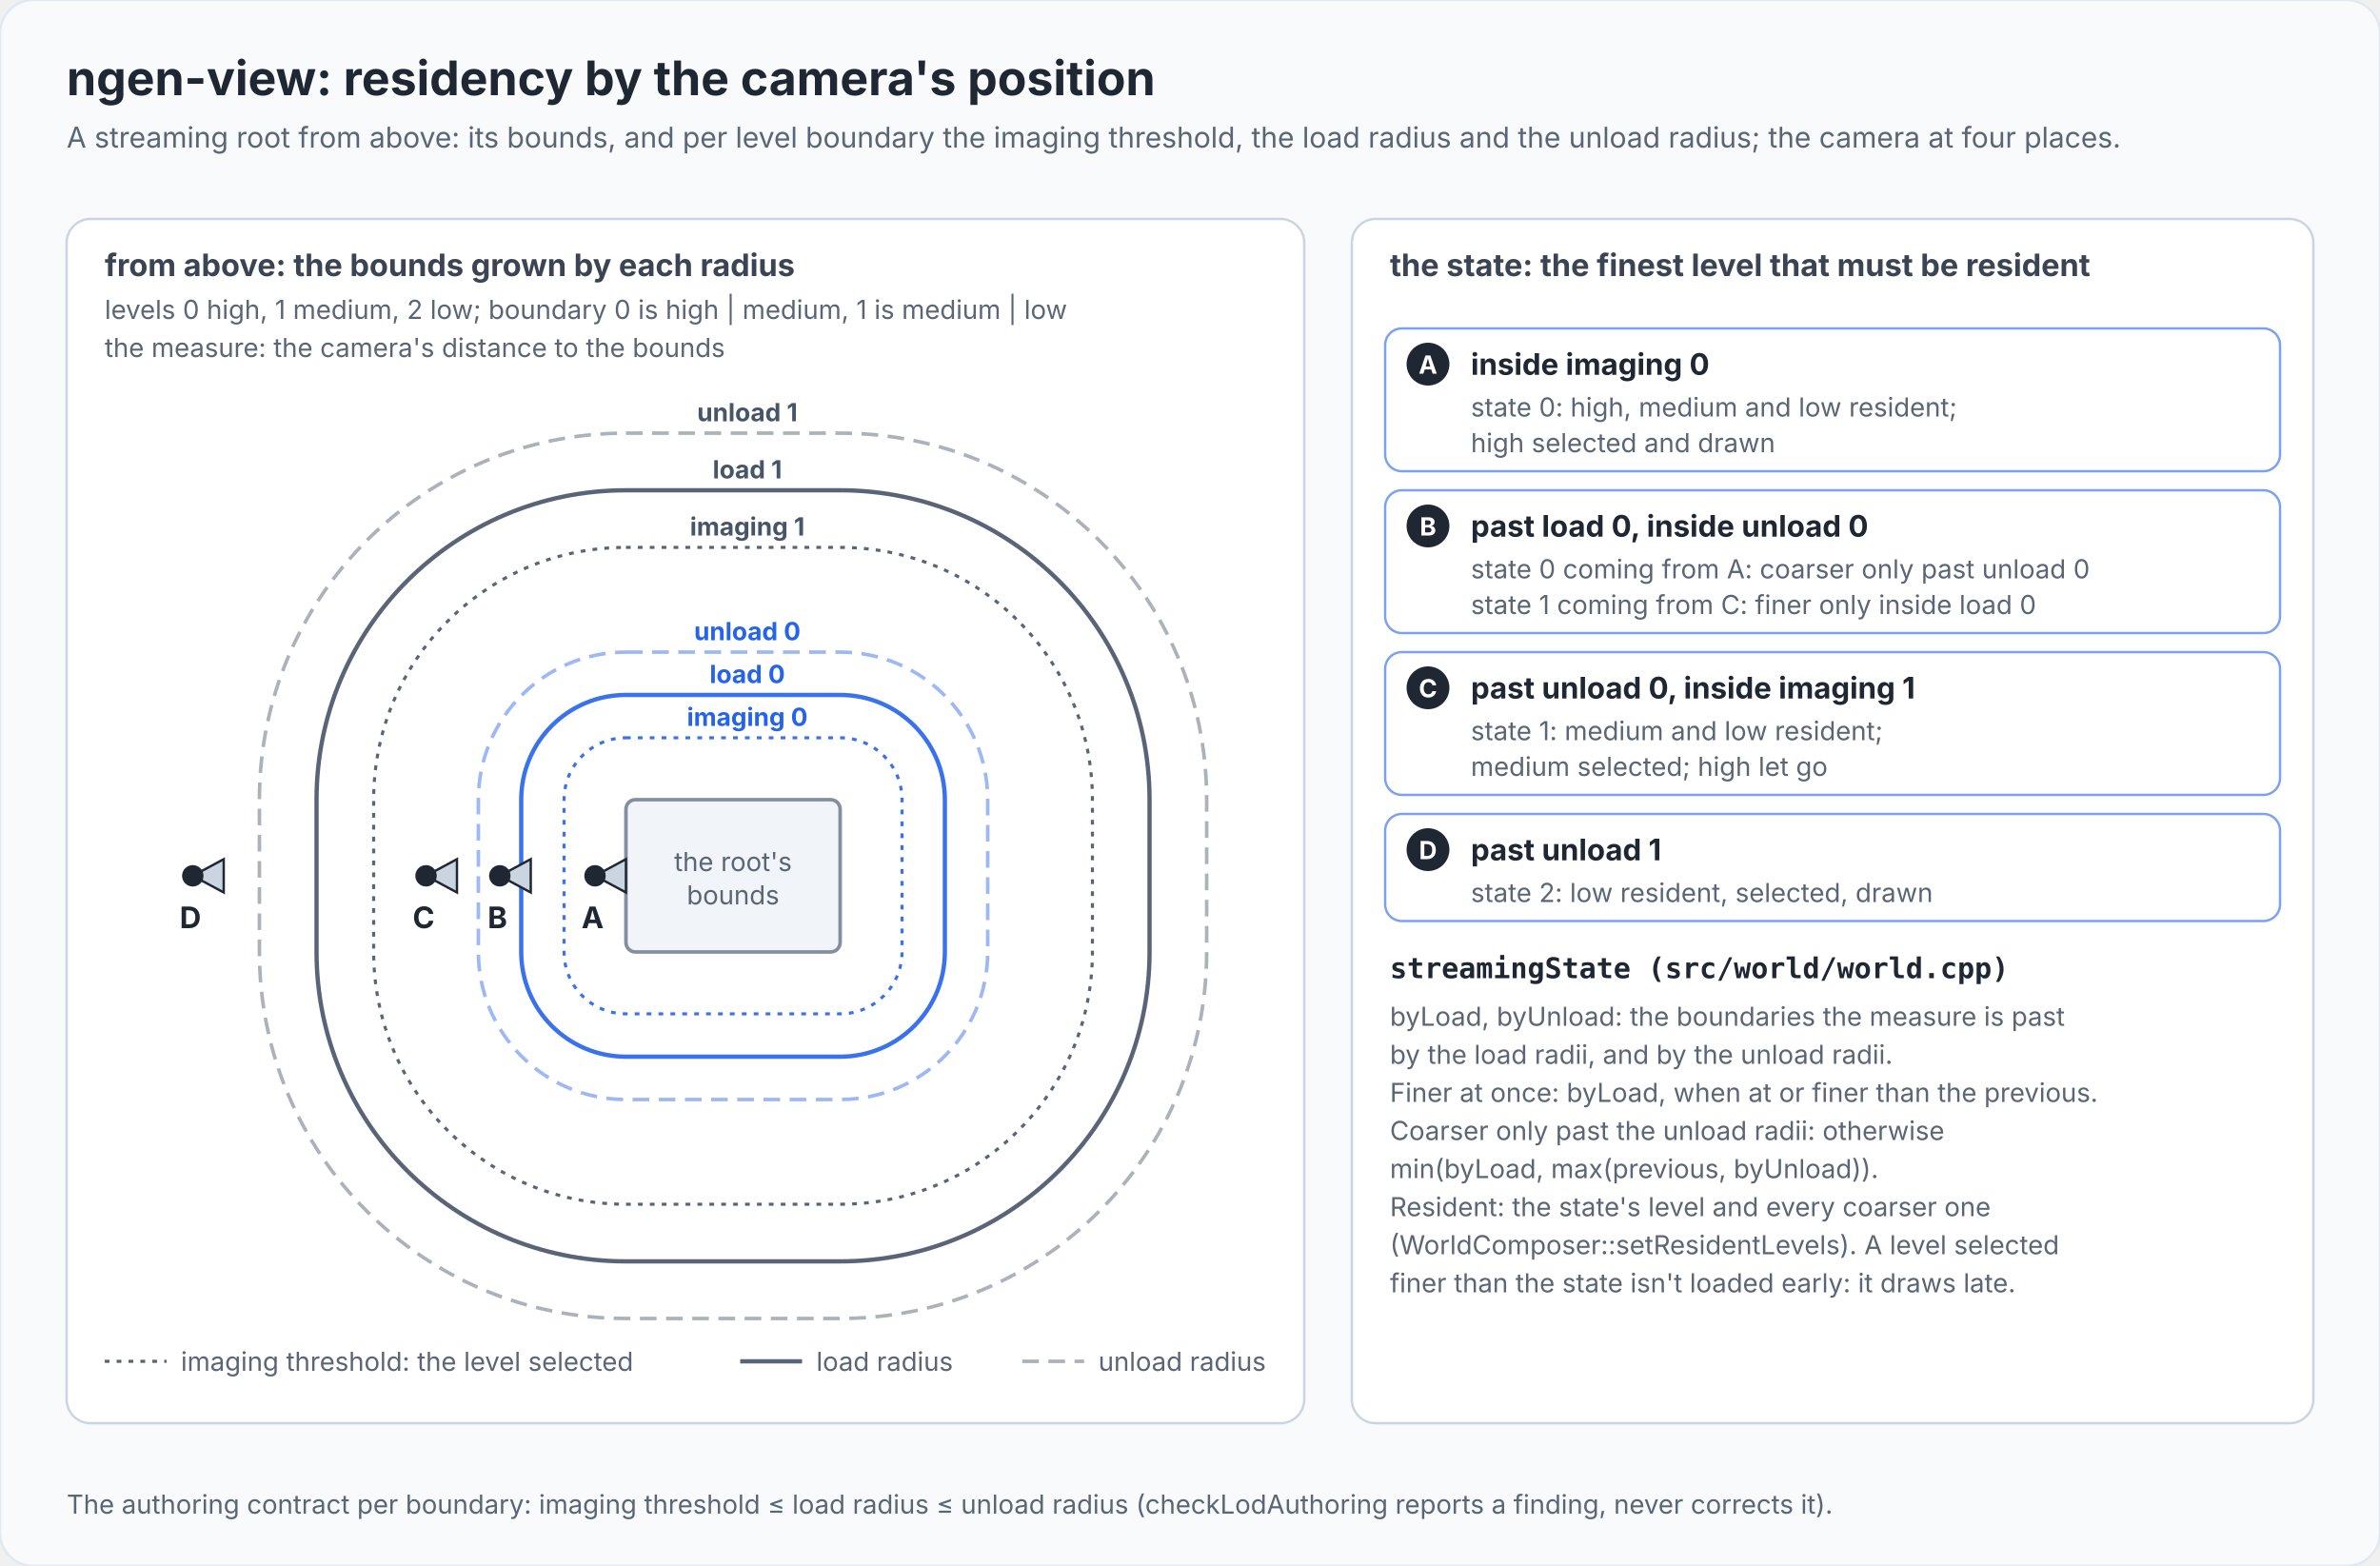
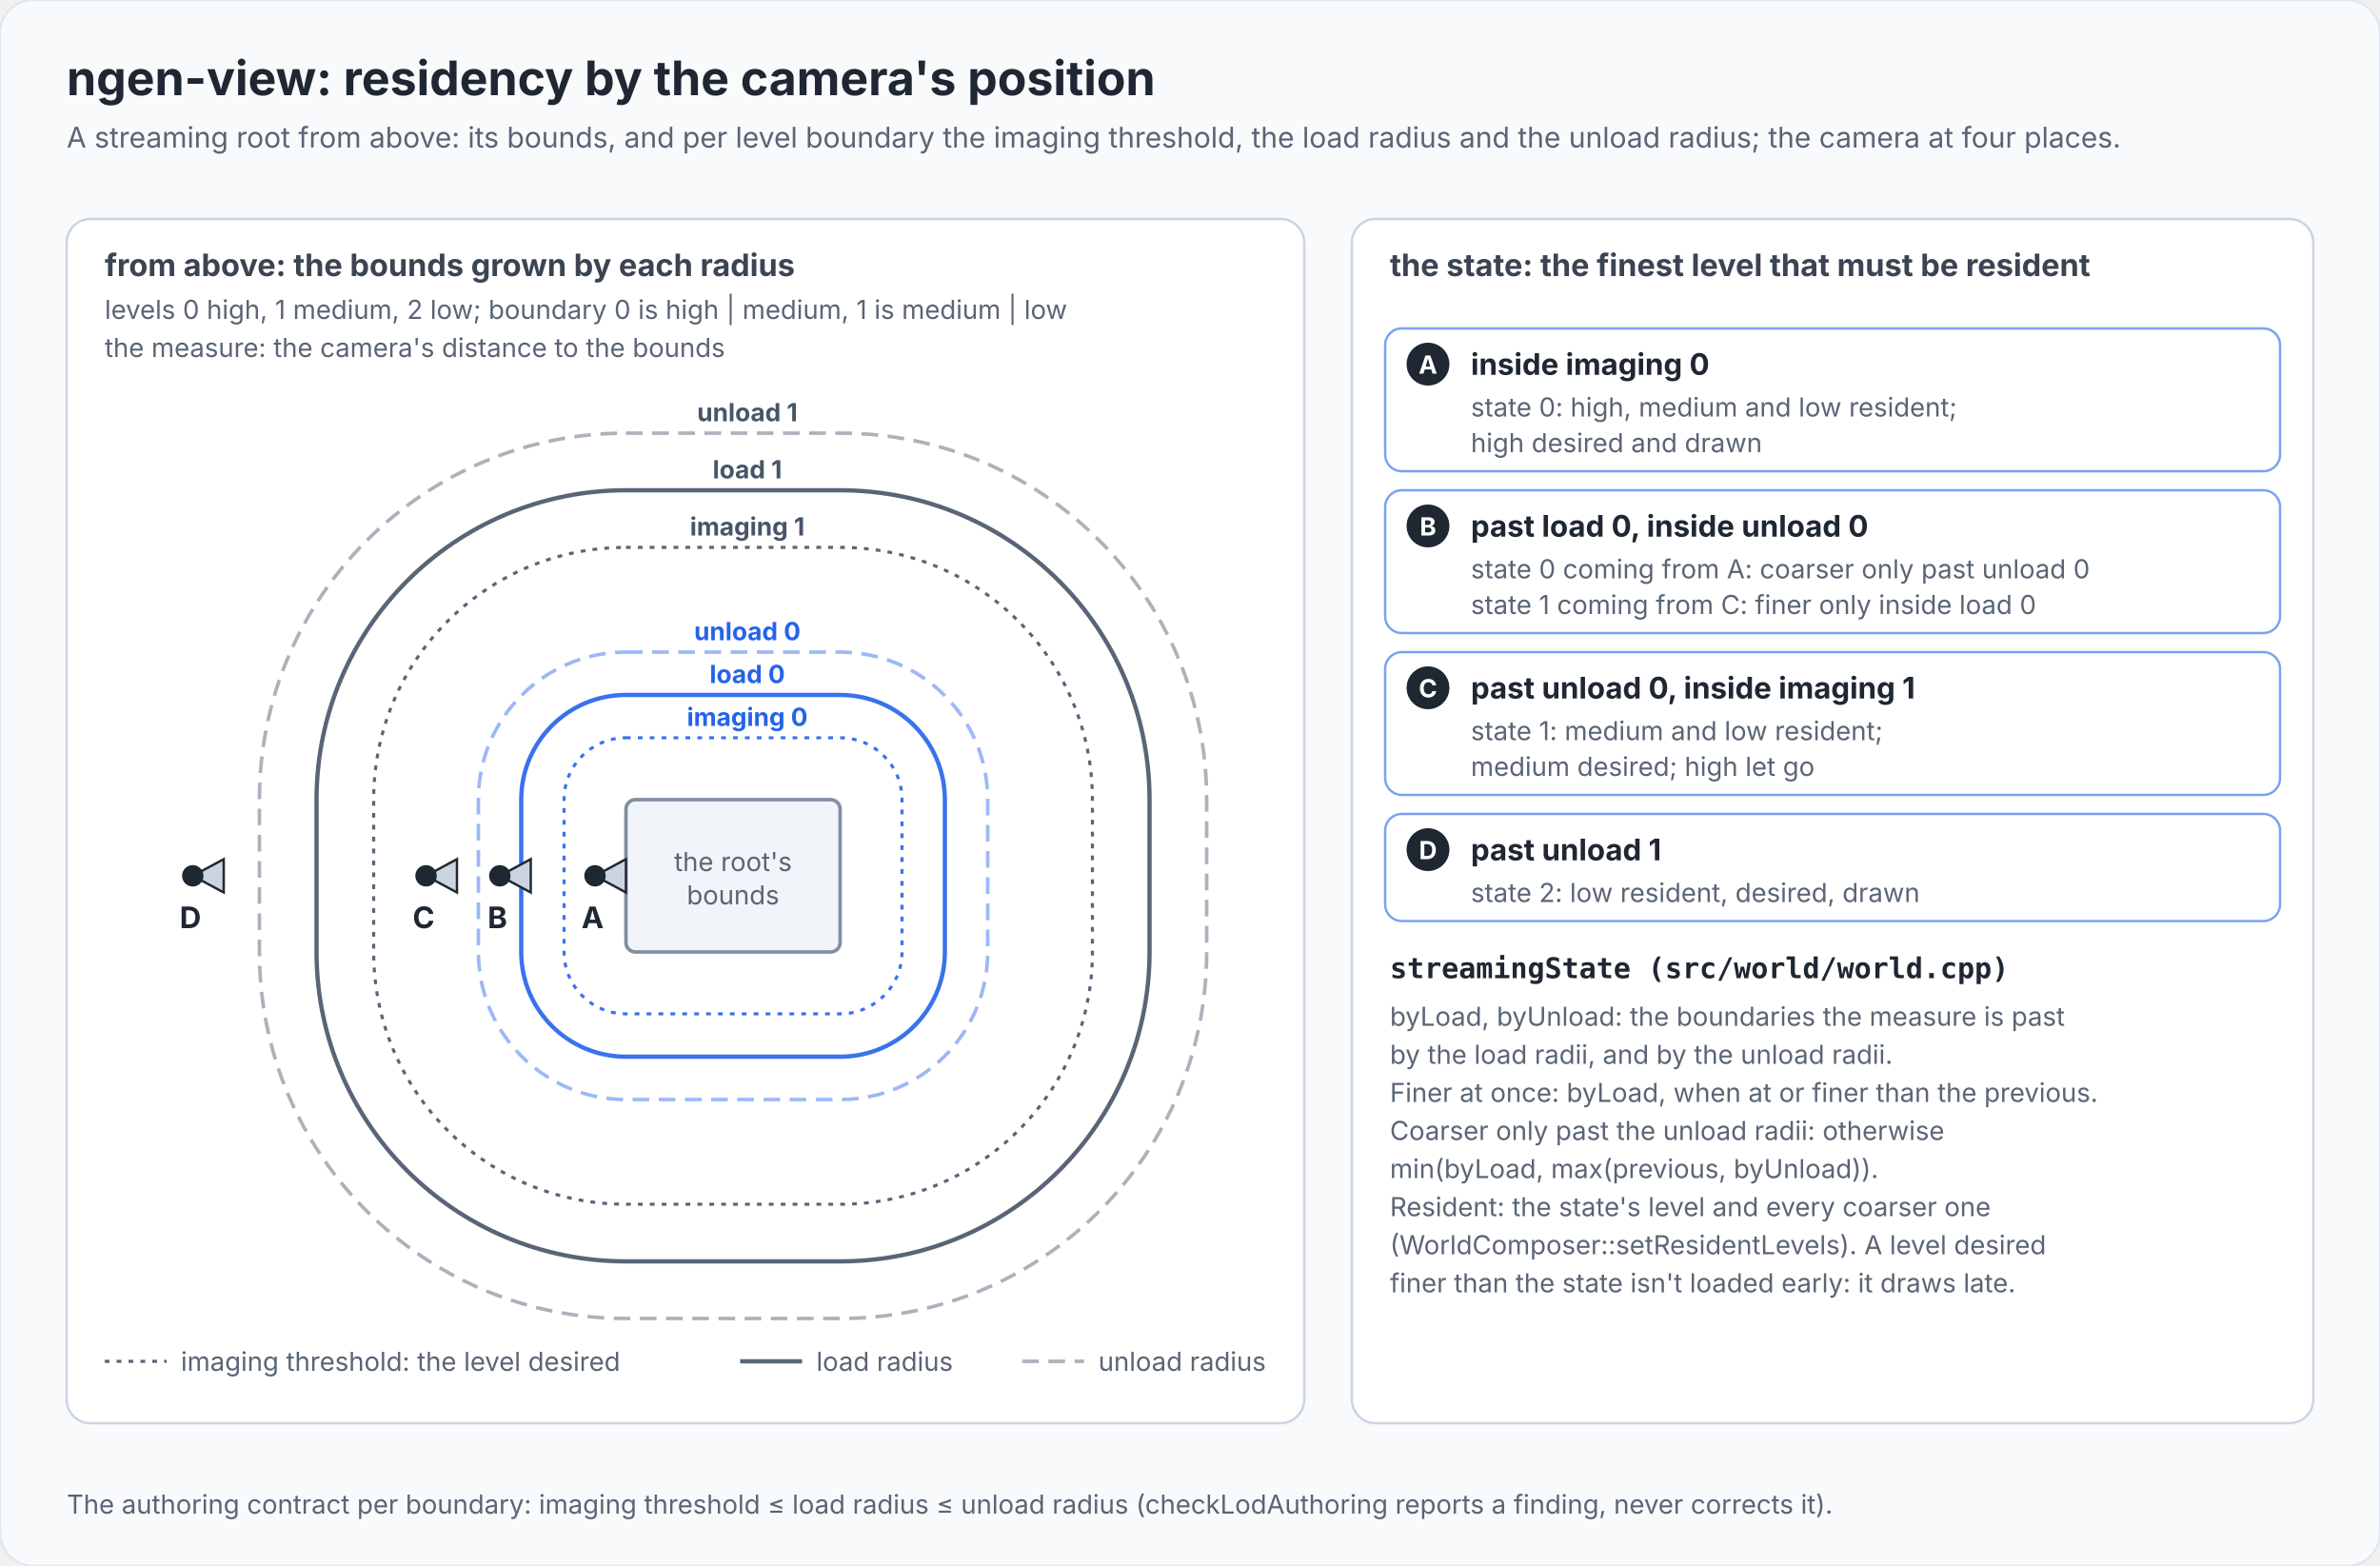
<svg xmlns="http://www.w3.org/2000/svg" width="1000" height="658" viewBox="0 0 1000 658" font-family="Inter, Segoe UI, Helvetica, Arial, sans-serif">
  <style>
    .title { font-size: 20px; font-weight: 700; fill: #1f2733; }
    .h { font-size: 13px; font-weight: 700; }
    .lib { font-size: 13.5px; font-weight: 700; fill: #1f2733; font-family: JetBrains Mono, Consolas, Menlo, monospace; }
    .m { font-size: 12px; font-weight: 700; fill: #1f2733; font-family: JetBrains Mono, Consolas, Menlo, monospace; }
    .sm { font-size: 11px; fill: #3a4452; font-family: JetBrains Mono, Consolas, Menlo, monospace; }
    .s { font-size: 11px; fill: #5a6575; }
    .t { font-size: 12.5px; fill: #3a4452; }
    .b { font-size: 12.5px; font-weight: 700; fill: #1f2733; }
    .tag { font-size: 10.5px; font-weight: 700; }
  </style>
  <defs>
    <marker id="arrow" viewBox="0 0 10 10" refX="9" refY="5" markerWidth="7" markerHeight="7" orient="auto">
      <path d="M0,0 L10,5 L0,10 z" fill="#475569" />
    </marker>
  </defs>
  <rect x="0" y="0" width="1000" height="658" rx="14" fill="#f8fafc" stroke="#e2e8f0" />
  <text x="28" y="40" class="title">ngen-view: residency by the camera's position</text>
  <text x="28" y="62" class="s" style="font-size:12px">A streaming root from above: its bounds, and per level boundary the imaging threshold, the load radius and the unload radius; the camera at four places.</text>
  <rect x="28" y="92" width="520" height="506" rx="10" fill="#ffffff" stroke="#cbd5e1" />
  <text x="44" y="116" class="h" fill="#3a4452">from above: the bounds grown by each radius</text>
  <text x="44" y="150" class="s">the measure: the camera's distance to the bounds</text>
  <text x="44" y="134" class="s">levels 0 high, 1 medium, 2 low; boundary 0 is high | medium, 1 is medium | low</text>
  <rect x="109" y="182" width="398" height="372" rx="154" fill="none" stroke="#475569" stroke-opacity="0.45" stroke-width="1.5" stroke-dasharray="7 4" />
  <rect x="133" y="206" width="350" height="324" rx="130" fill="none" stroke="#475569" stroke-opacity="0.9" stroke-width="1.8" />
  <rect x="157" y="230" width="302" height="276" rx="106" fill="none" stroke="#475569" stroke-opacity="0.9" stroke-width="1.3" stroke-dasharray="2 3" />
  <rect x="201" y="274" width="214" height="188" rx="62" fill="none" stroke="#2563eb" stroke-opacity="0.45" stroke-width="1.5" stroke-dasharray="7 4" />
  <rect x="219" y="292" width="178" height="152" rx="44" fill="none" stroke="#2563eb" stroke-opacity="0.9" stroke-width="1.8" />
  <rect x="237" y="310" width="142" height="116" rx="26" fill="none" stroke="#2563eb" stroke-opacity="0.9" stroke-width="1.3" stroke-dasharray="2 3" />
  <text x="314" y="305" class="tag" text-anchor="middle" fill="#2563eb">imaging 0</text>
  <text x="314" y="287" class="tag" text-anchor="middle" fill="#2563eb">load 0</text>
  <text x="314" y="269" class="tag" text-anchor="middle" fill="#2563eb">unload 0</text>
  <text x="314" y="225" class="tag" text-anchor="middle" fill="#475569">imaging 1</text>
  <text x="314" y="201" class="tag" text-anchor="middle" fill="#475569">load 1</text>
  <text x="314" y="177" class="tag" text-anchor="middle" fill="#475569">unload 1</text>
  <rect x="263" y="336" width="90" height="64" rx="4" fill="#f1f5f9" stroke="#64748b" stroke-opacity="0.8" stroke-width="1.5" />
  <text x="308" y="366" class="s" text-anchor="middle">the root's</text>
  <text x="308" y="380" class="s" text-anchor="middle">bounds</text>
  <path d="M250,368 L263,361 L263,375 Z" fill="#cbd5e1" stroke="#1f2733" stroke-width="1" />
  <circle cx="250" cy="368" r="4.5" fill="#1f2733" />
  <text x="249" y="390" class="b" text-anchor="middle">A</text>
  <path d="M210,368 L223,361 L223,375 Z" fill="#cbd5e1" stroke="#1f2733" stroke-width="1" />
  <circle cx="210" cy="368" r="4.5" fill="#1f2733" />
  <text x="209" y="390" class="b" text-anchor="middle">B</text>
  <path d="M179,368 L192,361 L192,375 Z" fill="#cbd5e1" stroke="#1f2733" stroke-width="1" />
  <circle cx="179" cy="368" r="4.5" fill="#1f2733" />
  <text x="178" y="390" class="b" text-anchor="middle">C</text>
  <path d="M81,368 L94,361 L94,375 Z" fill="#cbd5e1" stroke="#1f2733" stroke-width="1" />
  <circle cx="81" cy="368" r="4.5" fill="#1f2733" />
  <text x="80" y="390" class="b" text-anchor="middle">D</text>
  <line x1="44" y1="572" x2="70" y2="572" stroke="#475569" stroke-opacity="0.9" stroke-width="1.3" stroke-dasharray="2 3" />
-   <text x="76" y="576" class="s">imaging threshold: the level selected</text>
+   <text x="76" y="576" class="s">imaging threshold: the level desired</text>
  <line x1="311" y1="572" x2="337" y2="572" stroke="#475569" stroke-opacity="0.9" stroke-width="1.8" />
  <text x="343" y="576" class="s">load radius</text>
  <line x1="429.5" y1="572" x2="455.5" y2="572" stroke="#475569" stroke-opacity="0.45" stroke-width="1.5" stroke-dasharray="7 4" />
  <text x="461.5" y="576" class="s">unload radius</text>
  <rect x="568" y="92" width="404" height="506" rx="10" fill="#ffffff" stroke="#cbd5e1" />
  <text x="584" y="116" class="h" fill="#3a4452">the state: the finest level that must be resident</text>
  <rect x="582" y="138" width="376" height="60" rx="7" fill="#ffffff" stroke="#2563eb" stroke-opacity="0.6" />
  <circle cx="600" cy="153" r="9" fill="#1f2733" />
  <text x="600" y="157" class="tag" text-anchor="middle" fill="#ffffff">A</text>
  <text x="618" y="157.5" class="b">inside imaging 0</text>
  <text x="618" y="175" class="s">state 0: high, medium and low resident;</text>
-   <text x="618" y="190" class="s">high selected and drawn</text>
+   <text x="618" y="190" class="s">high desired and drawn</text>
  <rect x="582" y="206" width="376" height="60" rx="7" fill="#ffffff" stroke="#2563eb" stroke-opacity="0.6" />
  <circle cx="600" cy="221" r="9" fill="#1f2733" />
  <text x="600" y="225" class="tag" text-anchor="middle" fill="#ffffff">B</text>
  <text x="618" y="225.5" class="b">past load 0, inside unload 0</text>
  <text x="618" y="243" class="s">state 0 coming from A: coarser only past unload 0</text>
  <text x="618" y="258" class="s">state 1 coming from C: finer only inside load 0</text>
  <rect x="582" y="274" width="376" height="60" rx="7" fill="#ffffff" stroke="#2563eb" stroke-opacity="0.6" />
  <circle cx="600" cy="289" r="9" fill="#1f2733" />
  <text x="600" y="293" class="tag" text-anchor="middle" fill="#ffffff">C</text>
  <text x="618" y="293.5" class="b">past unload 0, inside imaging 1</text>
  <text x="618" y="311" class="s">state 1: medium and low resident;</text>
-   <text x="618" y="326" class="s">medium selected; high let go</text>
+   <text x="618" y="326" class="s">medium desired; high let go</text>
  <rect x="582" y="342" width="376" height="45" rx="7" fill="#ffffff" stroke="#2563eb" stroke-opacity="0.6" />
  <circle cx="600" cy="357" r="9" fill="#1f2733" />
  <text x="600" y="361" class="tag" text-anchor="middle" fill="#ffffff">D</text>
  <text x="618" y="361.5" class="b">past unload 1</text>
-   <text x="618" y="379" class="s">state 2: low resident, selected, drawn</text>
+   <text x="618" y="379" class="s">state 2: low resident, desired, drawn</text>
  <text x="584" y="411" class="m">streamingState (src/world/world.cpp)</text>
  <text x="584" y="431" class="s">byLoad, byUnload: the boundaries the measure is past</text>
  <text x="584" y="447" class="s">by the load radii, and by the unload radii.</text>
  <text x="584" y="463" class="s">Finer at once: byLoad, when at or finer than the previous.</text>
  <text x="584" y="479" class="s">Coarser only past the unload radii: otherwise</text>
  <text x="584" y="495" class="s">min(byLoad, max(previous, byUnload)).</text>
  <text x="584" y="511" class="s">Resident: the state's level and every coarser one</text>
-   <text x="584" y="527" class="s">(WorldComposer::setResidentLevels). A level selected</text>
+   <text x="584" y="527" class="s">(WorldComposer::setResidentLevels). A level desired</text>
  <text x="584" y="543" class="s">finer than the state isn't loaded early: it draws late.</text>
  <text x="28" y="636" class="s">The authoring contract per boundary: imaging threshold ≤ load radius ≤ unload radius (checkLodAuthoring reports a finding, never corrects it).</text>
</svg>
